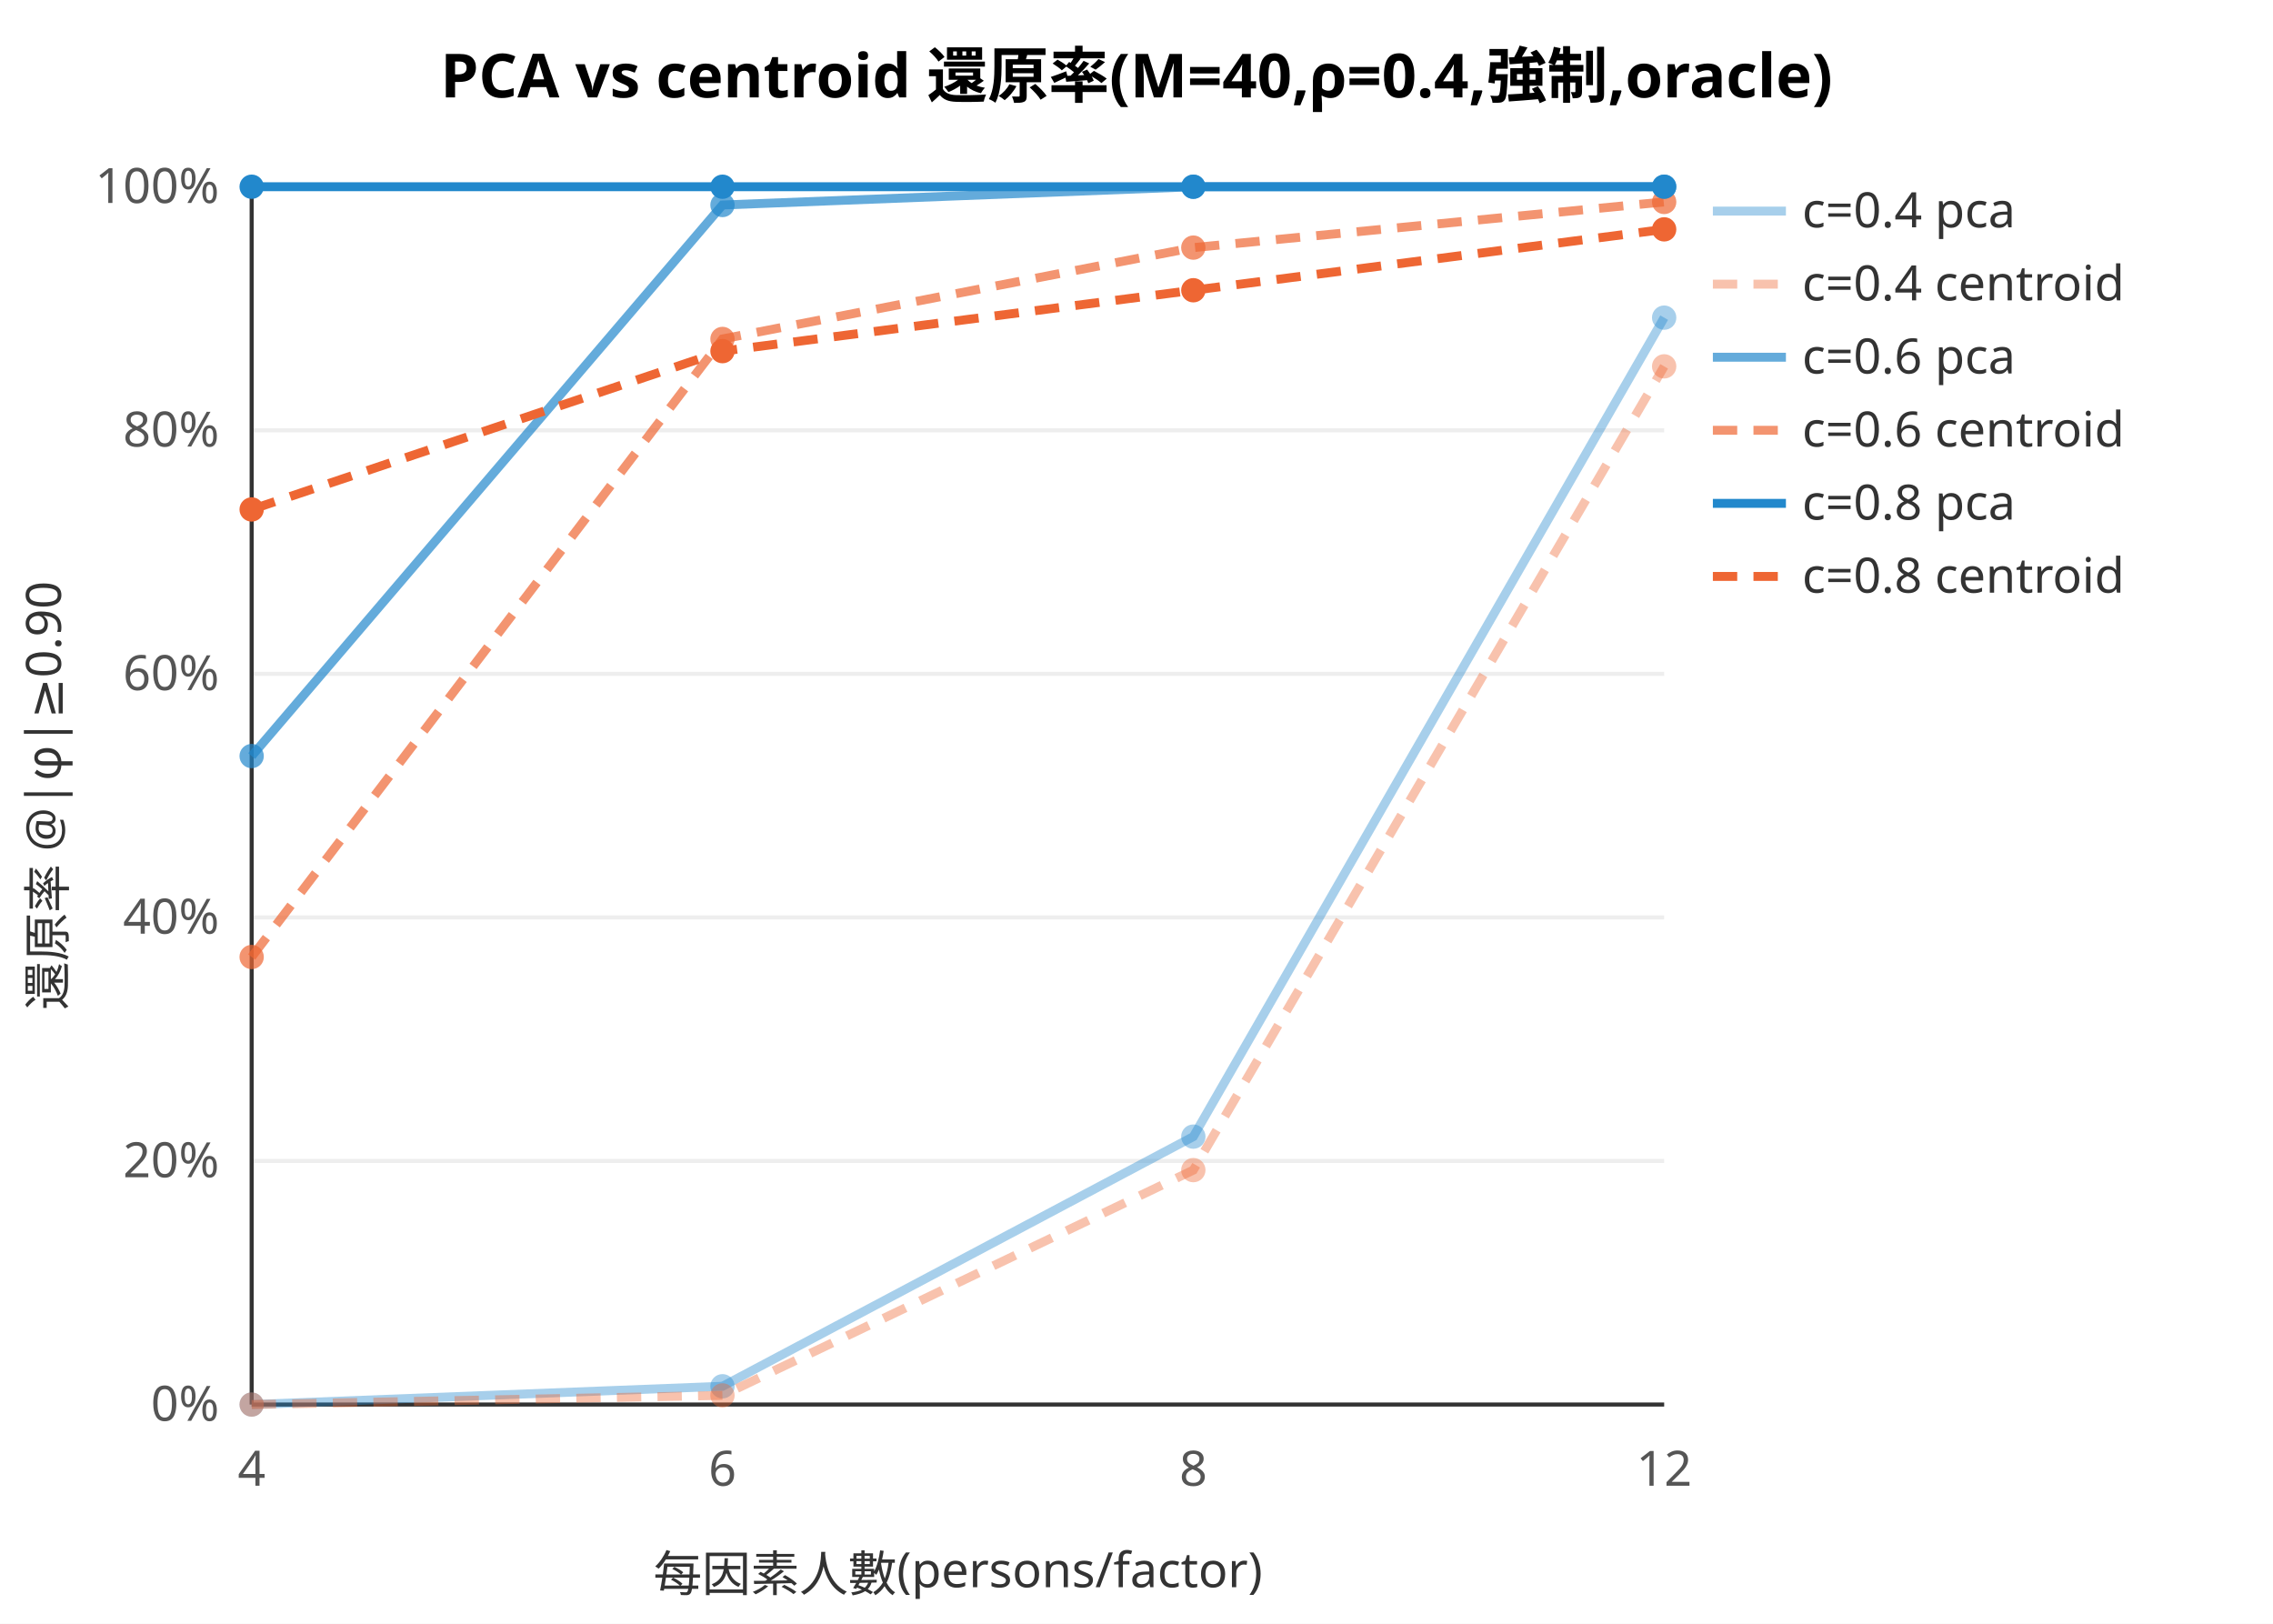
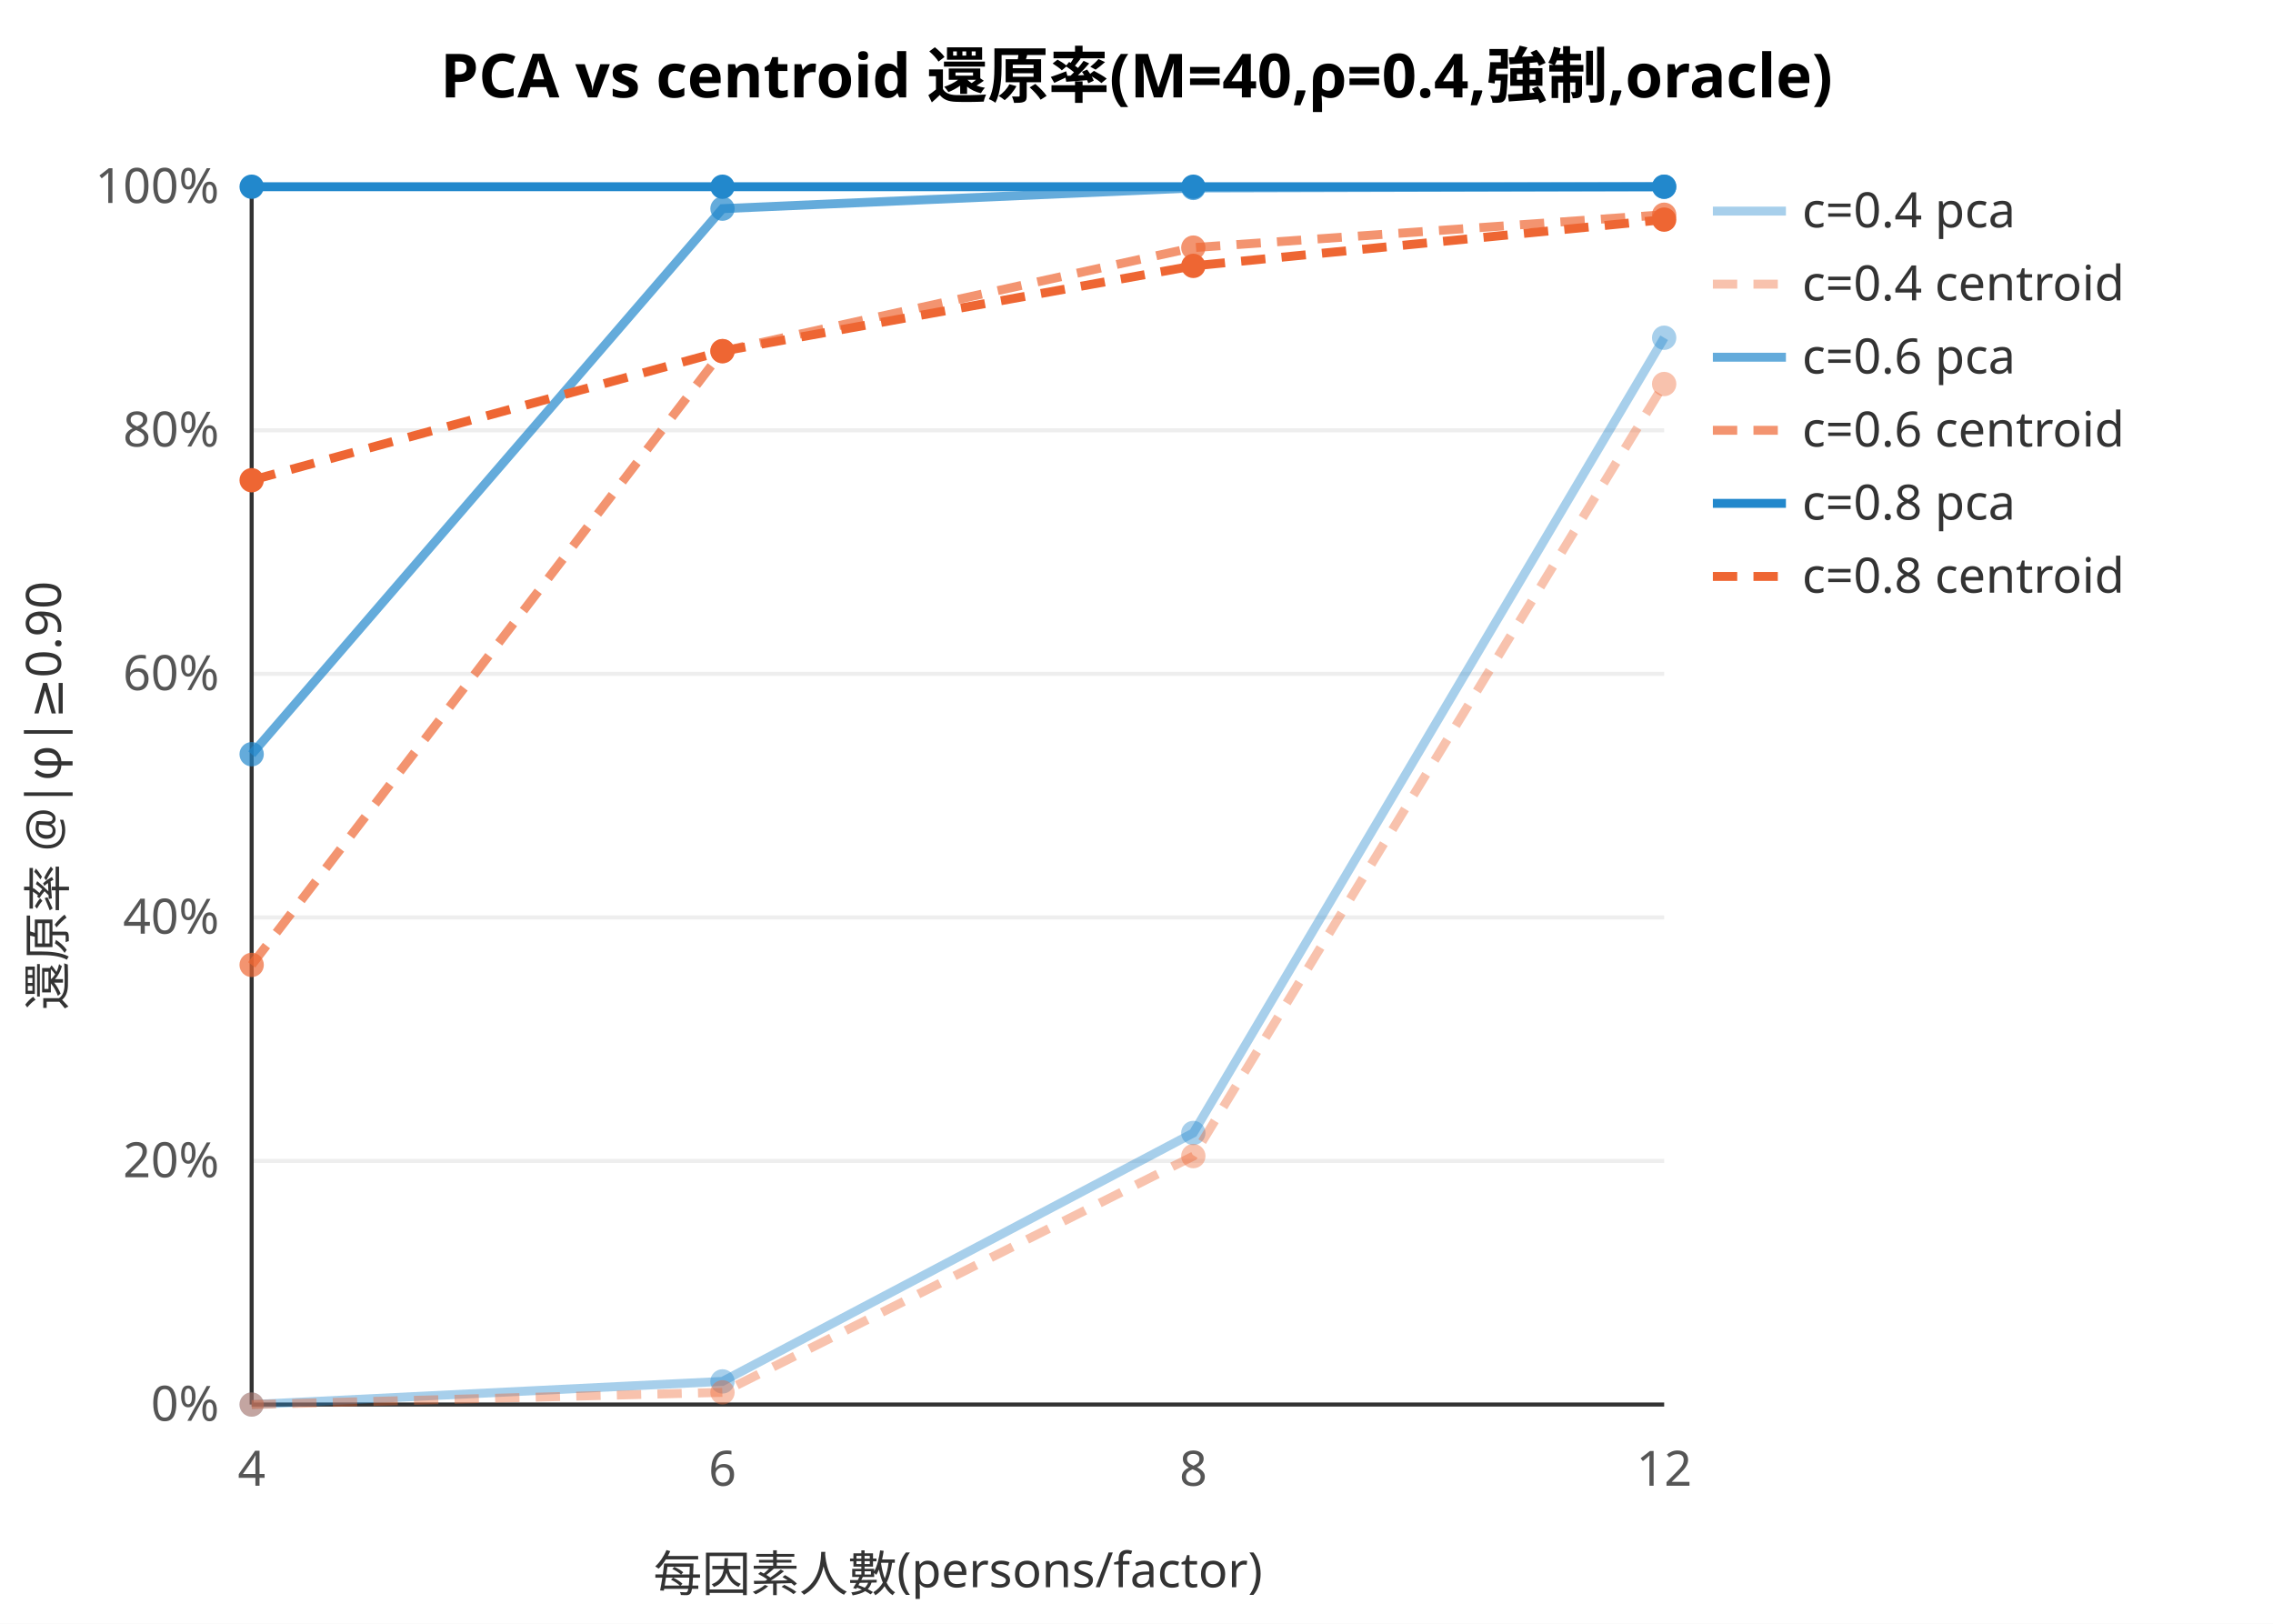
<svg xmlns="http://www.w3.org/2000/svg" width="560" height="400" font-family="sans-serif" font-size="12">
  <rect width="560" height="400" fill="white" />
  <text x="280" y="24" text-anchor="middle" font-size="15" font-weight="bold">PCA vs centroid 還原率(M=40,ρ=0.4,強制,oracle)</text>
  <line x1="62" y1="346" x2="410" y2="346" stroke="#eee" />
  <text x="54" y="350" text-anchor="end" fill="#555">0%</text>
  <line x1="62" y1="286" x2="410" y2="286" stroke="#eee" />
  <text x="54" y="290" text-anchor="end" fill="#555">20%</text>
  <line x1="62" y1="226" x2="410" y2="226" stroke="#eee" />
  <text x="54" y="230" text-anchor="end" fill="#555">40%</text>
  <line x1="62" y1="166" x2="410" y2="166" stroke="#eee" />
  <text x="54" y="170" text-anchor="end" fill="#555">60%</text>
  <line x1="62" y1="106" x2="410" y2="106" stroke="#eee" />
  <text x="54" y="110" text-anchor="end" fill="#555">80%</text>
  <line x1="62" y1="46" x2="410" y2="46" stroke="#eee" />
  <text x="54" y="50" text-anchor="end" fill="#555">100%</text>
  <line x1="62" y1="46" x2="62" y2="346" stroke="#333" />
  <line x1="62" y1="346" x2="410" y2="346" stroke="#333" />
  <text x="62" y="366" text-anchor="middle" fill="#555">4</text>
  <text x="178" y="366" text-anchor="middle" fill="#555">6</text>
  <text x="294" y="366" text-anchor="middle" fill="#555">8</text>
  <text x="410" y="366" text-anchor="middle" fill="#555">12</text>
  <text x="236" y="392" text-anchor="middle" fill="#333">每因素人數(persons/factor)</text>
  <text x="16" y="196" text-anchor="middle" transform="rotate(-90 16 196)" fill="#333">還原率 @|φ|≥0.90</text>
-   <polyline points="62,346 178,341.5 294,280 410,78.25" fill="none" stroke="#28c" stroke-width="2.2" stroke-dasharray="" opacity="0.4" />
+   <polyline points="62,346 178,340.3 294,279.1 410,83.2" fill="none" stroke="#28c" stroke-width="2.2" stroke-dasharray="" opacity="0.4" />
  <circle cx="62" cy="346" r="3" fill="#28c" opacity="0.4" />
-   <circle cx="178" cy="341.5" r="3" fill="#28c" opacity="0.4" />
-   <circle cx="294" cy="280" r="3" fill="#28c" opacity="0.4" />
-   <circle cx="410" cy="78.25" r="3" fill="#28c" opacity="0.4" />
+   <circle cx="178" cy="340.3" r="3" fill="#28c" opacity="0.4" />
+   <circle cx="294" cy="279.1" r="3" fill="#28c" opacity="0.4" />
+   <circle cx="410" cy="83.2" r="3" fill="#28c" opacity="0.4" />
  <line x1="422" y1="52" x2="440" y2="52" stroke="#28c" stroke-width="2.2" stroke-dasharray="" opacity="0.4" />
  <text x="444" y="56" fill="#333">c=0.4 pca</text>
-   <polyline points="62,346 178,343.75 294,288.25 410,90.25" fill="none" stroke="#e63" stroke-width="2.2" stroke-dasharray="6 4" opacity="0.4" />
+   <polyline points="62,346 178,343 294,284.8 410,94.6" fill="none" stroke="#e63" stroke-width="2.2" stroke-dasharray="6 4" opacity="0.4" />
  <circle cx="62" cy="346" r="3" fill="#e63" opacity="0.4" />
-   <circle cx="178" cy="343.75" r="3" fill="#e63" opacity="0.4" />
-   <circle cx="294" cy="288.25" r="3" fill="#e63" opacity="0.4" />
-   <circle cx="410" cy="90.25" r="3" fill="#e63" opacity="0.4" />
+   <circle cx="178" cy="343" r="3" fill="#e63" opacity="0.4" />
+   <circle cx="294" cy="284.8" r="3" fill="#e63" opacity="0.4" />
+   <circle cx="410" cy="94.6" r="3" fill="#e63" opacity="0.4" />
  <line x1="422" y1="70" x2="440" y2="70" stroke="#e63" stroke-width="2.2" stroke-dasharray="6 4" opacity="0.4" />
  <text x="444" y="74" fill="#333">c=0.4 centroid</text>
-   <polyline points="62,186.25 178,50.5 294,46 410,46" fill="none" stroke="#28c" stroke-width="2.2" stroke-dasharray="" opacity="0.7" />
-   <circle cx="62" cy="186.25" r="3" fill="#28c" opacity="0.7" />
-   <circle cx="178" cy="50.5" r="3" fill="#28c" opacity="0.7" />
-   <circle cx="294" cy="46" r="3" fill="#28c" opacity="0.7" />
+   <polyline points="62,185.8 178,51.4 294,46.3 410,46" fill="none" stroke="#28c" stroke-width="2.2" stroke-dasharray="" opacity="0.7" />
+   <circle cx="62" cy="185.8" r="3" fill="#28c" opacity="0.7" />
+   <circle cx="178" cy="51.4" r="3" fill="#28c" opacity="0.7" />
+   <circle cx="294" cy="46.3" r="3" fill="#28c" opacity="0.7" />
  <circle cx="410" cy="46" r="3" fill="#28c" opacity="0.7" />
  <line x1="422" y1="88" x2="440" y2="88" stroke="#28c" stroke-width="2.2" stroke-dasharray="" opacity="0.7" />
  <text x="444" y="92" fill="#333">c=0.6 pca</text>
-   <polyline points="62,235.75 178,83.5 294,61 410,49.75" fill="none" stroke="#e63" stroke-width="2.2" stroke-dasharray="6 4" opacity="0.7" />
-   <circle cx="62" cy="235.75" r="3" fill="#e63" opacity="0.7" />
-   <circle cx="178" cy="83.5" r="3" fill="#e63" opacity="0.7" />
+   <polyline points="62,237.7 178,86.5 294,61 410,52.9" fill="none" stroke="#e63" stroke-width="2.2" stroke-dasharray="6 4" opacity="0.7" />
+   <circle cx="62" cy="237.7" r="3" fill="#e63" opacity="0.7" />
+   <circle cx="178" cy="86.5" r="3" fill="#e63" opacity="0.7" />
  <circle cx="294" cy="61" r="3" fill="#e63" opacity="0.7" />
-   <circle cx="410" cy="49.75" r="3" fill="#e63" opacity="0.7" />
+   <circle cx="410" cy="52.9" r="3" fill="#e63" opacity="0.7" />
  <line x1="422" y1="106" x2="440" y2="106" stroke="#e63" stroke-width="2.2" stroke-dasharray="6 4" opacity="0.7" />
  <text x="444" y="110" fill="#333">c=0.6 centroid</text>
  <polyline points="62,46 178,46 294,46 410,46" fill="none" stroke="#28c" stroke-width="2.2" stroke-dasharray="" opacity="1" />
  <circle cx="62" cy="46" r="3" fill="#28c" opacity="1" />
  <circle cx="178" cy="46" r="3" fill="#28c" opacity="1" />
  <circle cx="294" cy="46" r="3" fill="#28c" opacity="1" />
  <circle cx="410" cy="46" r="3" fill="#28c" opacity="1" />
  <line x1="422" y1="124" x2="440" y2="124" stroke="#28c" stroke-width="2.2" stroke-dasharray="" opacity="1" />
  <text x="444" y="128" fill="#333">c=0.8 pca</text>
-   <polyline points="62,125.5 178,86.5 294,71.5 410,56.5" fill="none" stroke="#e63" stroke-width="2.2" stroke-dasharray="6 4" opacity="1" />
-   <circle cx="62" cy="125.5" r="3" fill="#e63" opacity="1" />
+   <polyline points="62,118.3 178,86.5 294,65.5 410,54.1" fill="none" stroke="#e63" stroke-width="2.2" stroke-dasharray="6 4" opacity="1" />
+   <circle cx="62" cy="118.3" r="3" fill="#e63" opacity="1" />
  <circle cx="178" cy="86.5" r="3" fill="#e63" opacity="1" />
-   <circle cx="294" cy="71.5" r="3" fill="#e63" opacity="1" />
-   <circle cx="410" cy="56.5" r="3" fill="#e63" opacity="1" />
+   <circle cx="294" cy="65.5" r="3" fill="#e63" opacity="1" />
+   <circle cx="410" cy="54.1" r="3" fill="#e63" opacity="1" />
  <line x1="422" y1="142" x2="440" y2="142" stroke="#e63" stroke-width="2.2" stroke-dasharray="6 4" opacity="1" />
  <text x="444" y="146" fill="#333">c=0.8 centroid</text>
</svg>
